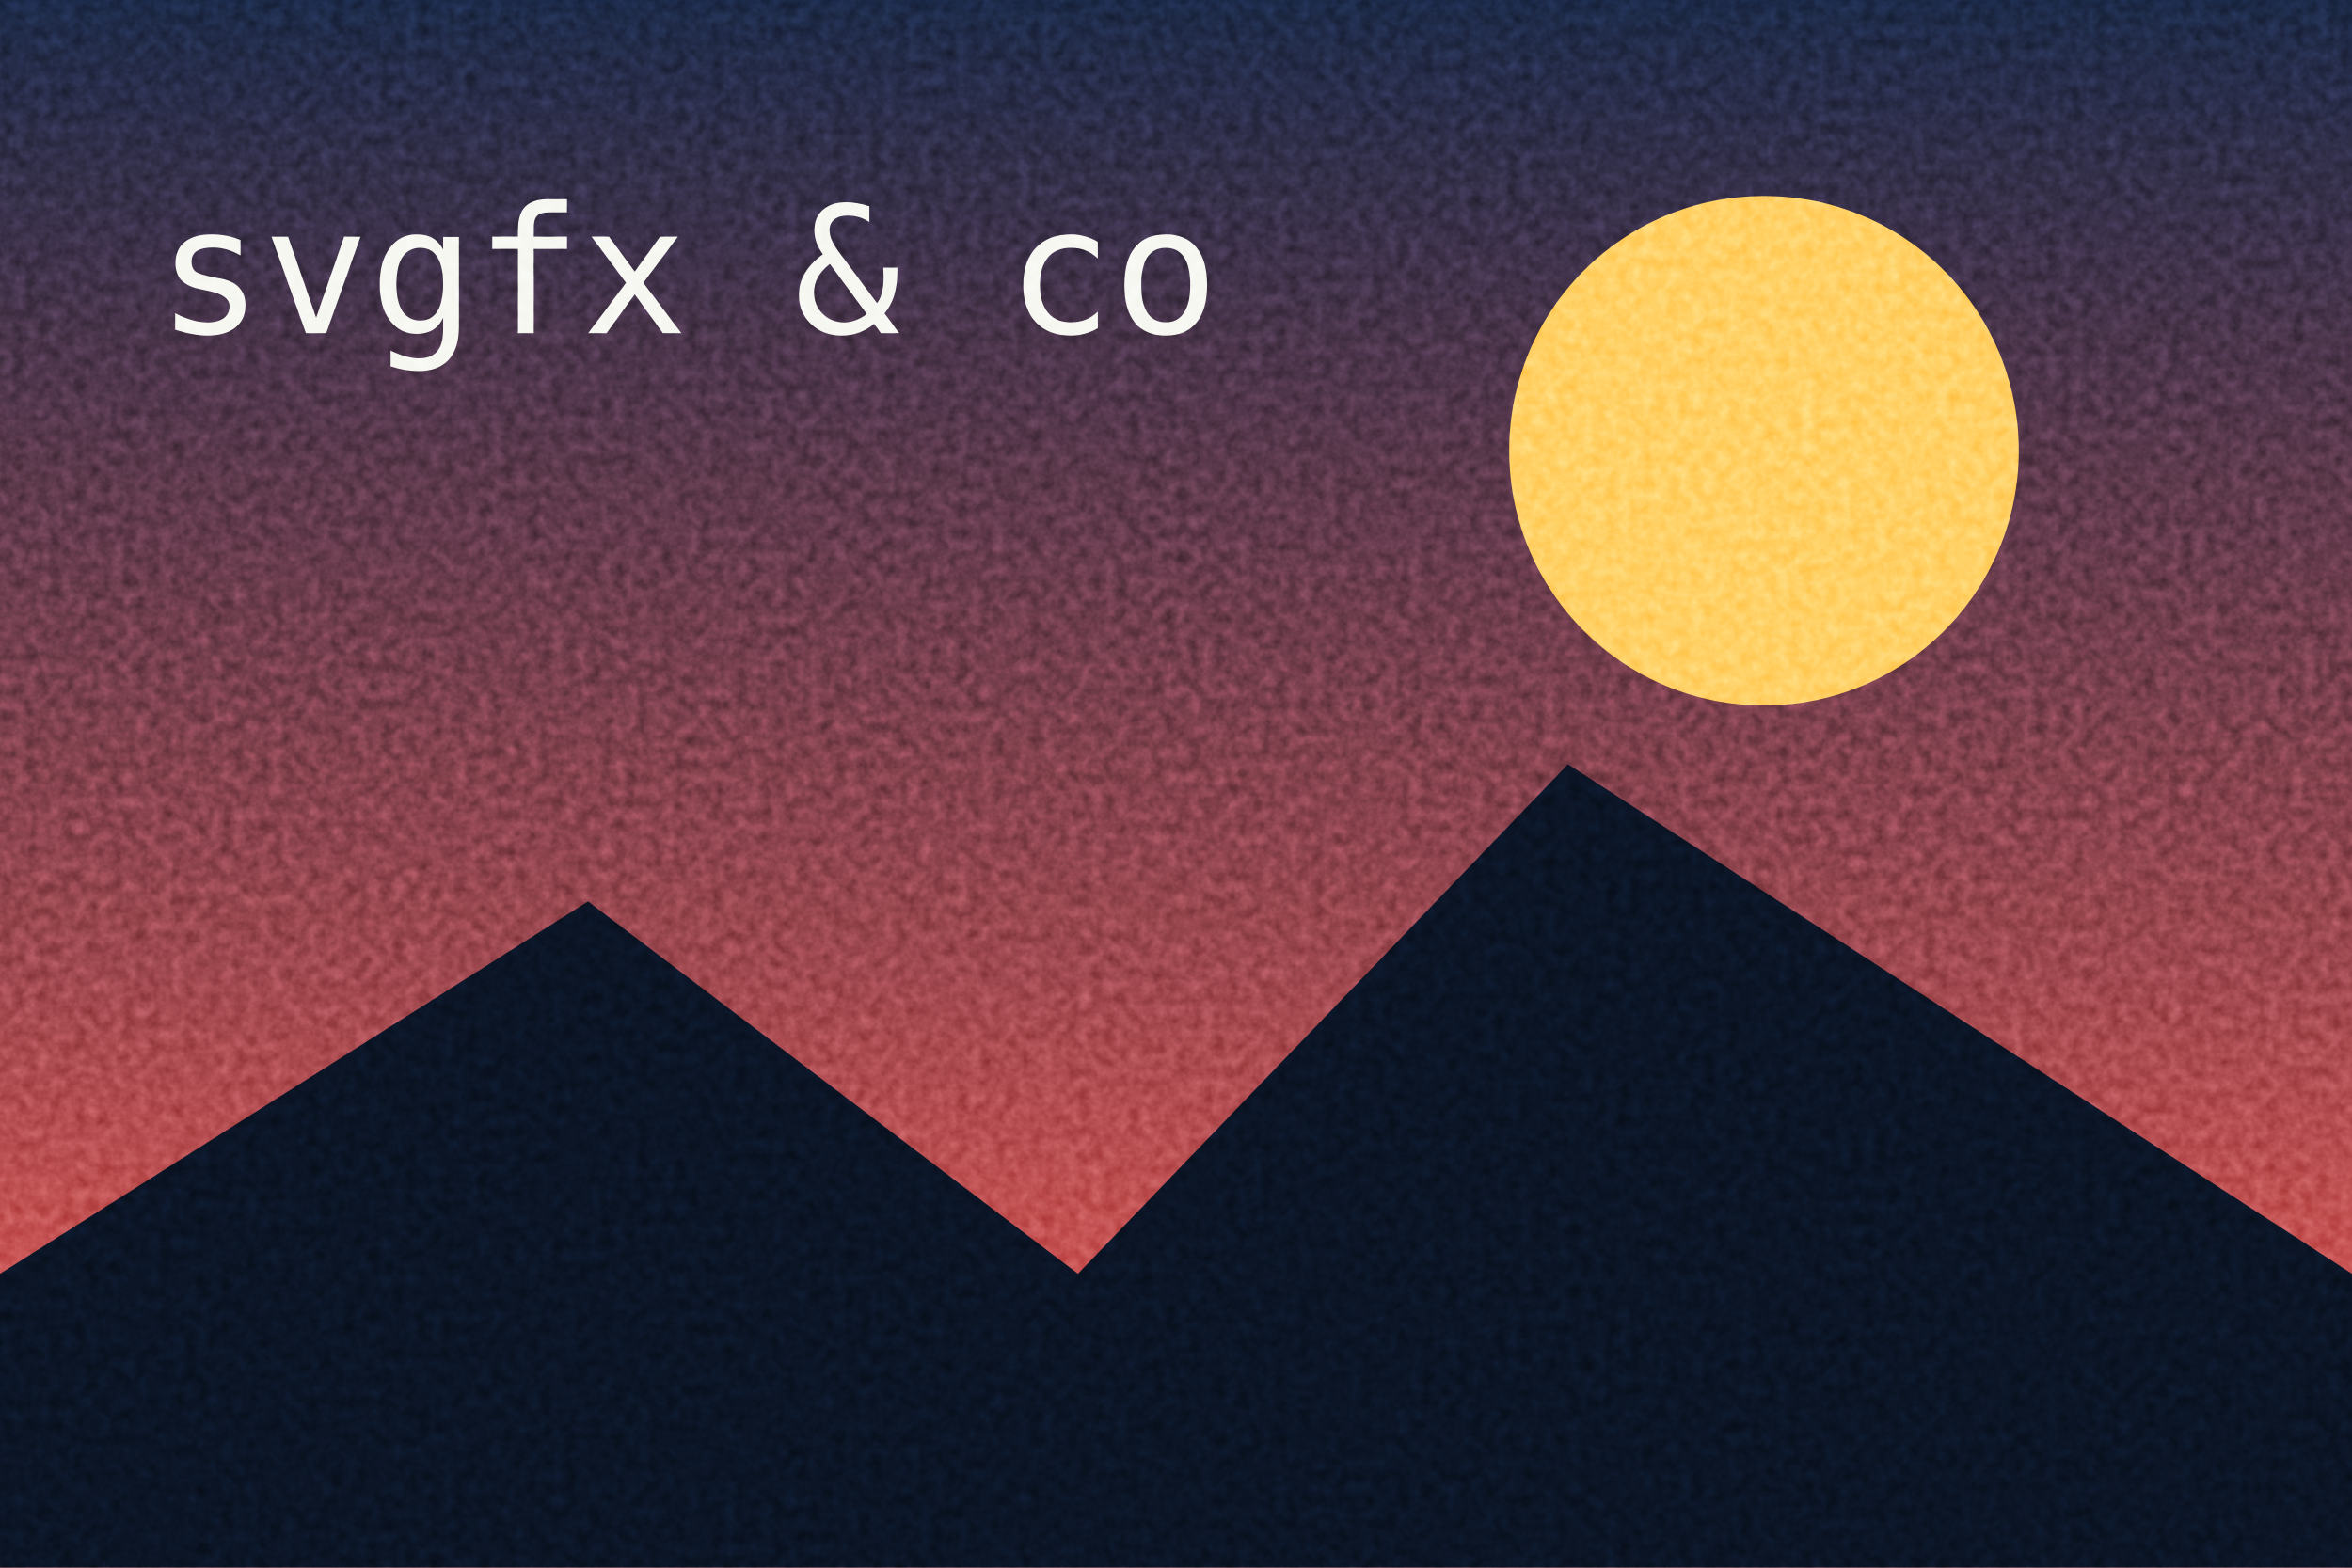
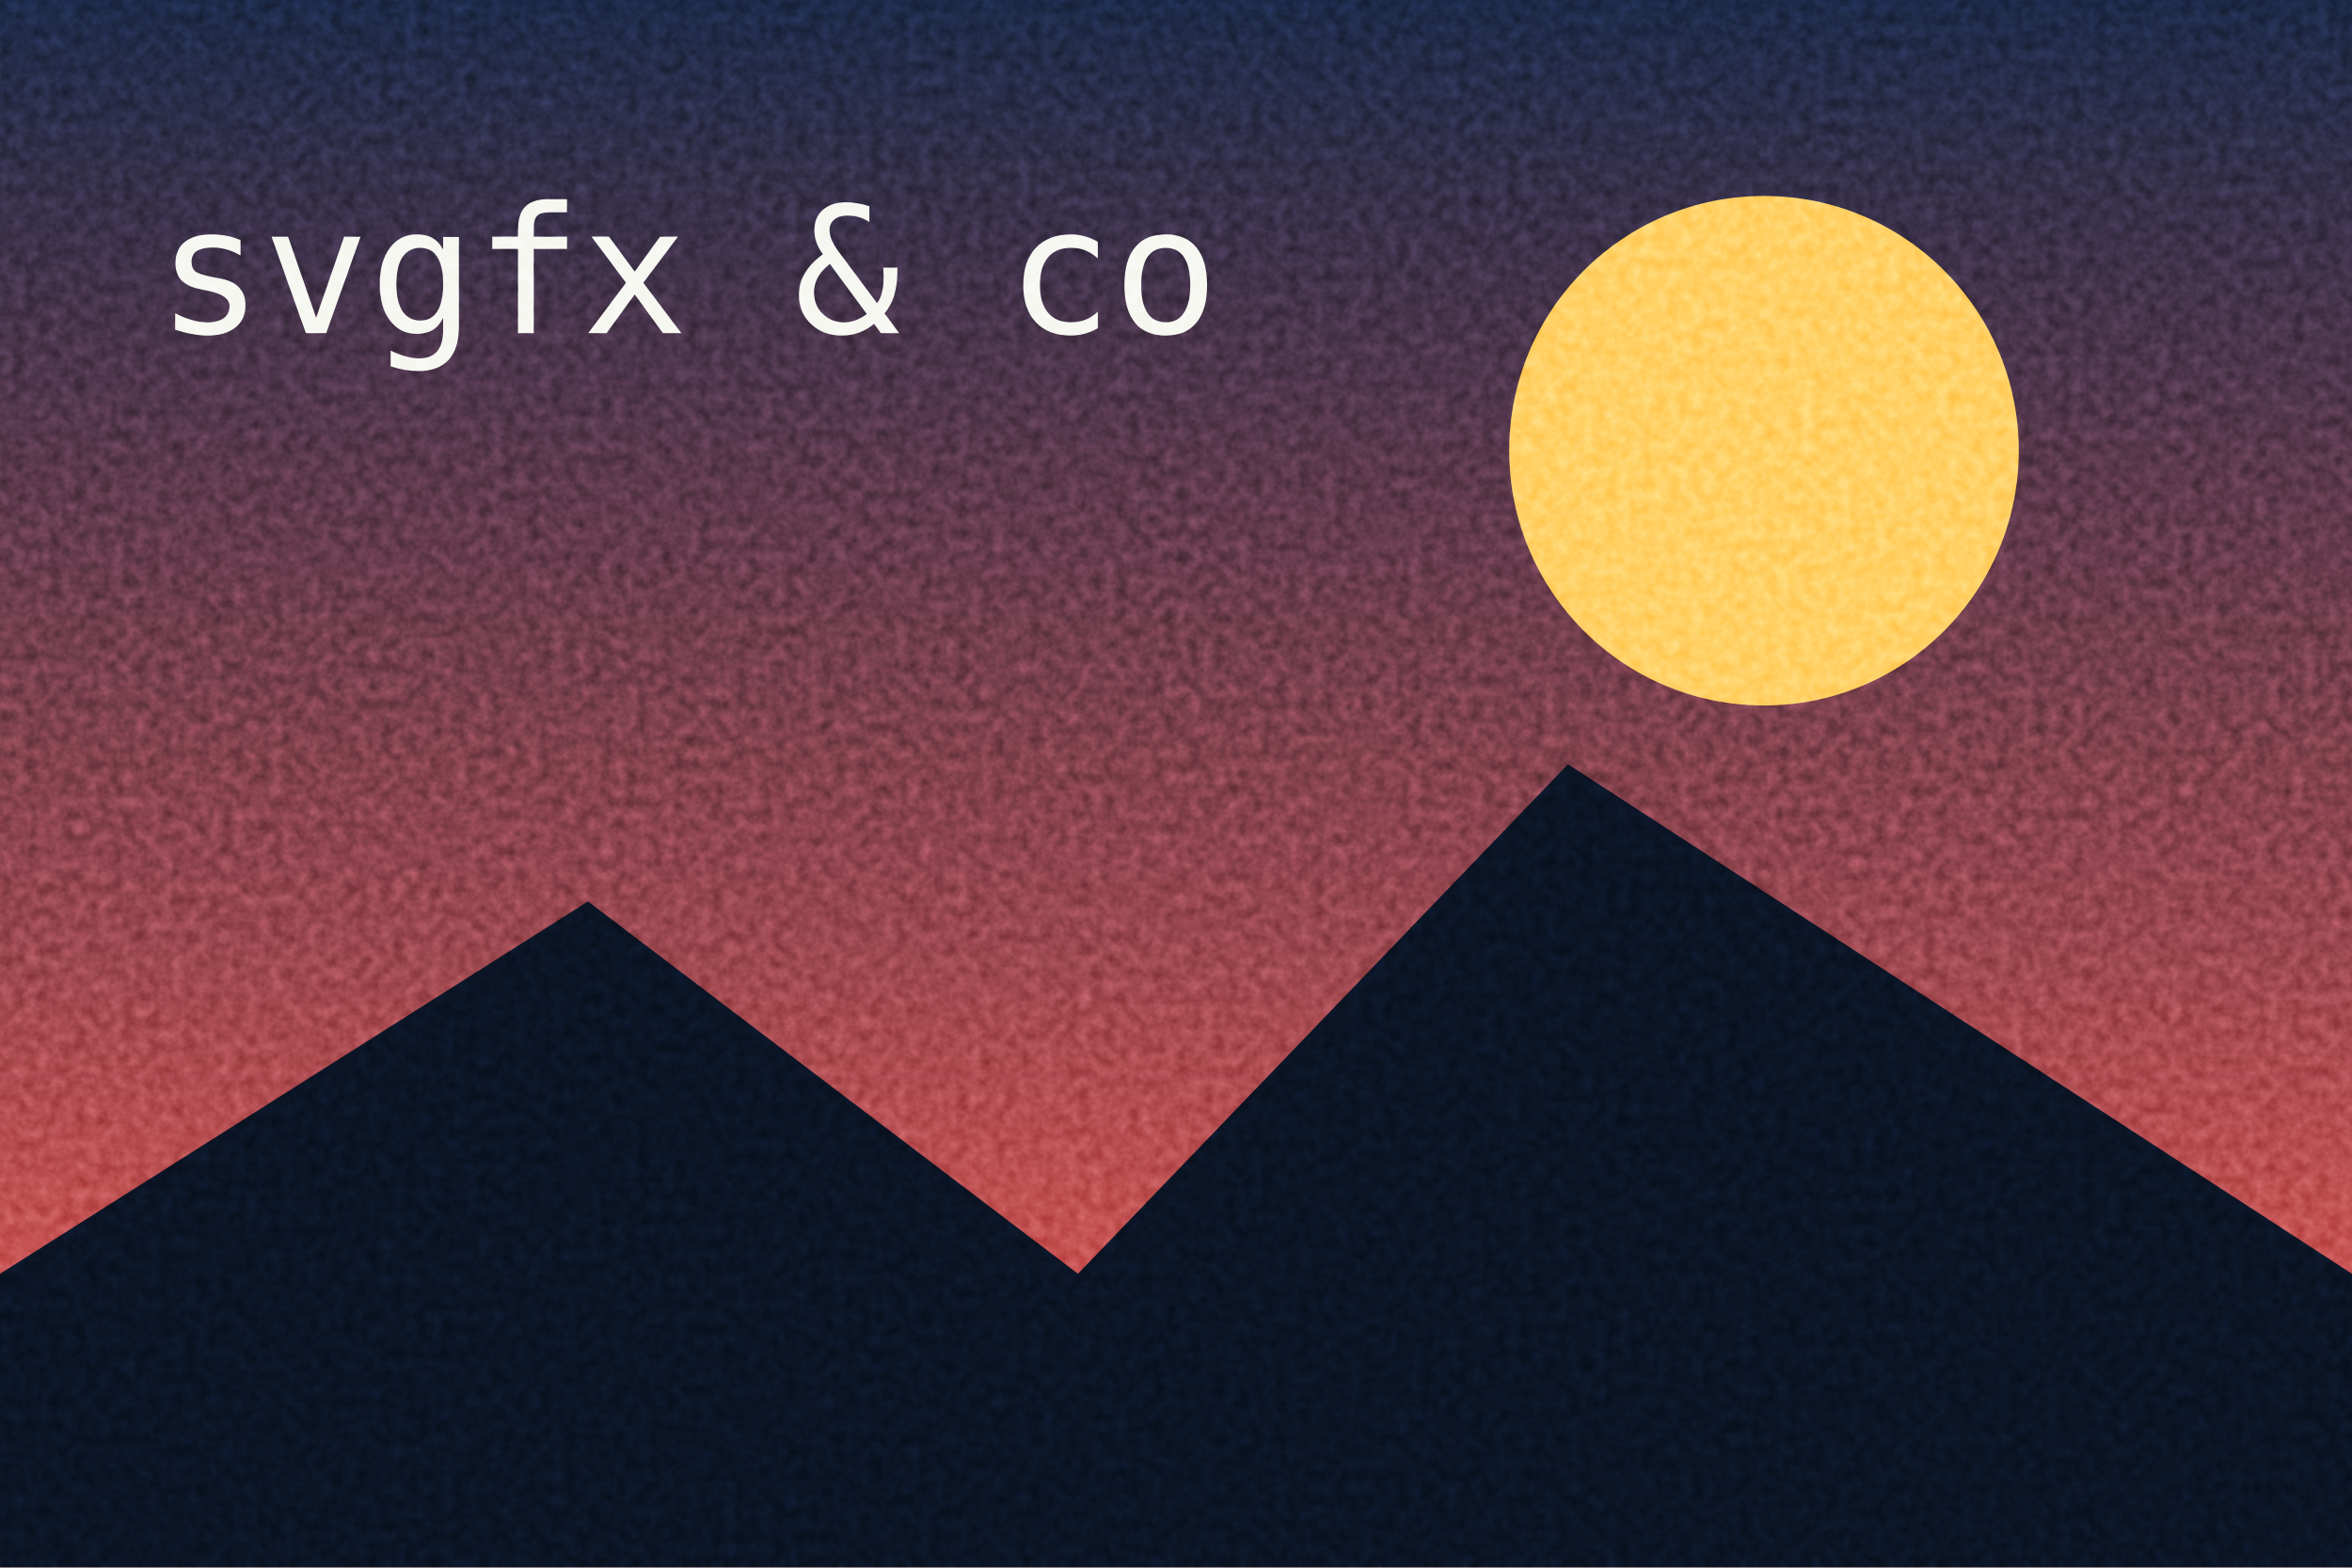
<svg xmlns="http://www.w3.org/2000/svg" viewBox="0 0 240 160" width="240" height="160">
  <defs>
    <linearGradient id="sky" x1="0" y1="0" x2="0" y2="1">
      <stop offset="0" stop-color="#1b2a49" />
      <stop offset="1" stop-color="#f25c54" />
    </linearGradient>
  </defs>
  <defs>
    <filter id="svgfx-a99tld-filter-0" color-interpolation-filters="sRGB">
      <feTurbulence type="fractalNoise" baseFrequency="0.8" numOctaves="3" stitchTiles="stitch" seed="100" result="svgfx-a99tld-grain-noise-0" />
      <feColorMatrix in="svgfx-a99tld-grain-noise-0" type="saturate" values="0" result="svgfx-a99tld-grain-mono-0" />
      <feComponentTransfer in="svgfx-a99tld-grain-mono-0" result="svgfx-a99tld-grain-level-0">
        <feFuncR type="linear" slope="0.5" intercept="0.25" />
        <feFuncG type="linear" slope="0.5" intercept="0.25" />
        <feFuncB type="linear" slope="0.5" intercept="0.25" />
        <feFuncA type="table" tableValues="1 1" />
      </feComponentTransfer>
      <feBlend in="svgfx-a99tld-grain-level-0" in2="SourceGraphic" mode="overlay" result="svgfx-a99tld-grain-blend-0" />
      <feComposite in="svgfx-a99tld-grain-blend-0" in2="SourceGraphic" operator="in" result="svgfx-out-0" />
    </filter>
+     <clipPath id="svgfx-a99tld-clip" clipPathUnits="userSpaceOnUse">
+       <rect width="240" height="160" />
+     </clipPath>
  </defs>
-   <g filter="url(#svgfx-a99tld-filter-0)">
+   <g filter="url(#svgfx-a99tld-filter-0)" clip-path="url(#svgfx-a99tld-clip)">
    <rect width="240" height="160" fill="url(#sky)" />
    <circle cx="180" cy="46" r="26" fill="#ffd166" />
    <path d="M0 130 L60 92 L110 130 L160 78 L240 130 L240 160 L0 160 Z" fill="#0b1526" />
    <text x="16" y="34" font-family="monospace" font-size="18" fill="#f7f7f2">svgfx &amp; co</text>
  </g>
</svg>
